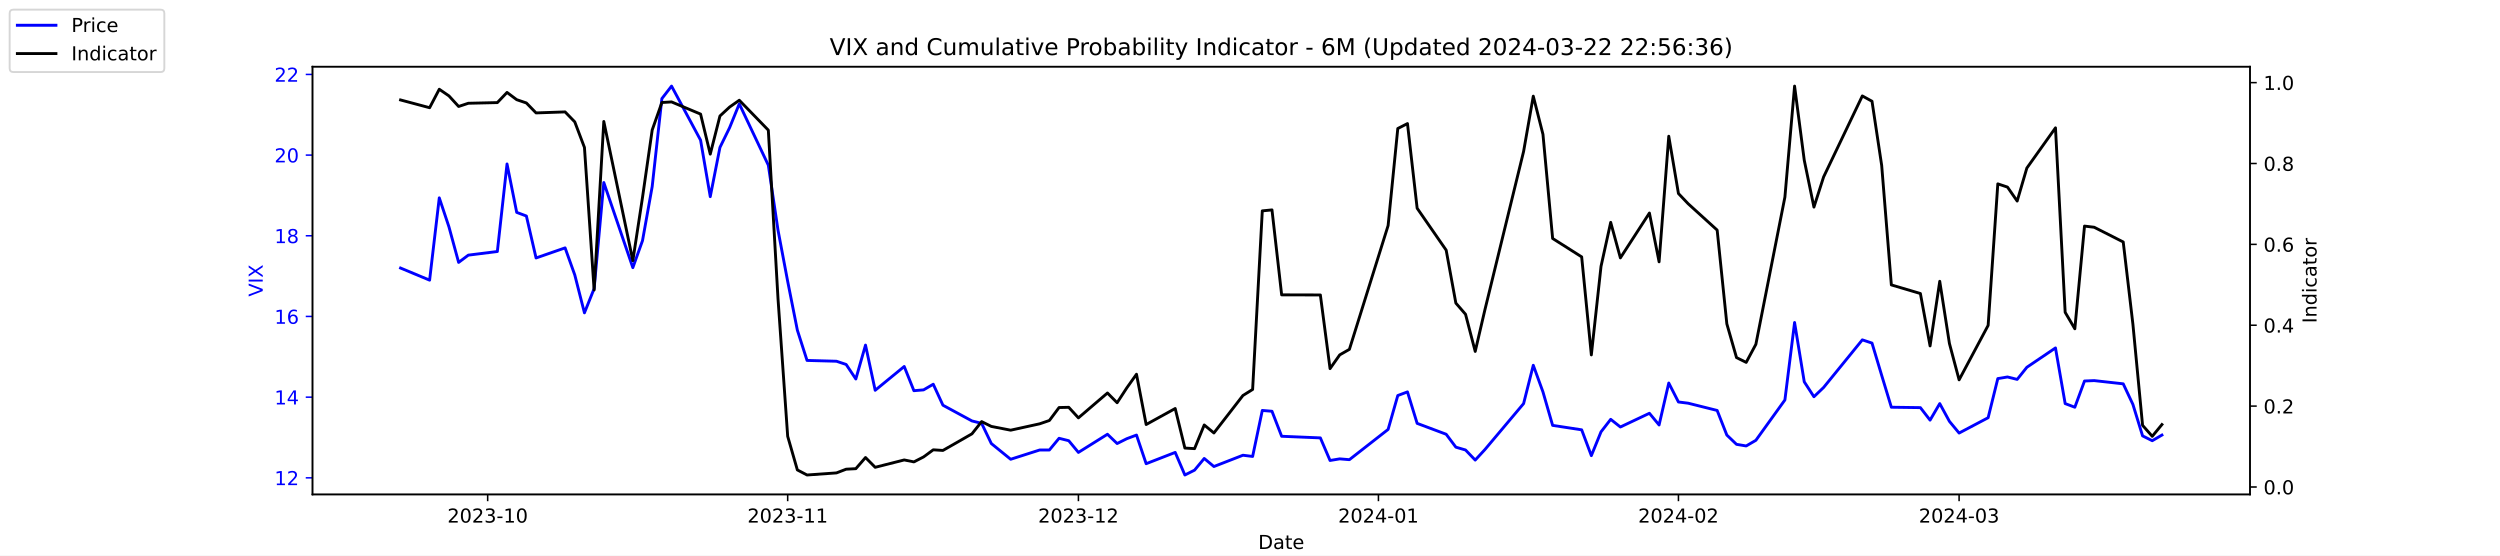
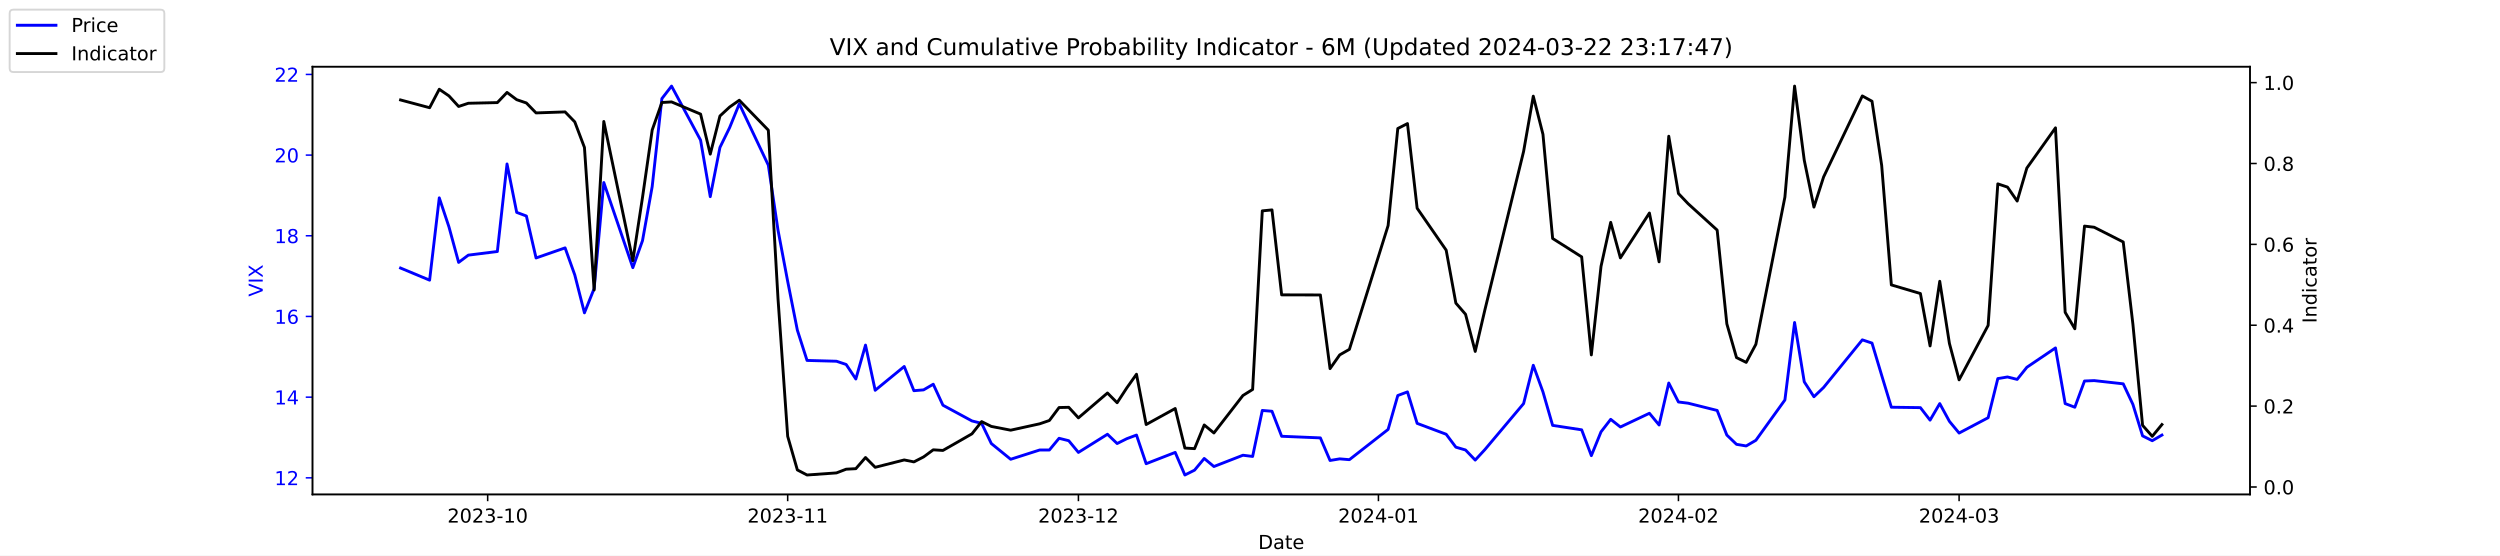
<svg xmlns="http://www.w3.org/2000/svg" xmlns:xlink="http://www.w3.org/1999/xlink" width="1296pt" height="288pt" viewBox="0 0 1296 288" version="1.1">
  <defs>
    <style type="text/css">*{stroke-linejoin: round; stroke-linecap: butt}</style>
  </defs>
  <g id="figure_1">
    <g id="patch_1">
      <path d="M 0 288  L 1296 288  L 1296 0  L 0 0  z " style="fill: #ffffff" />
    </g>
    <g id="axes_1">
      <g id="patch_2">
        <path d="M 162 256.32  L 1166.4 256.32  L 1166.4 34.56  L 162 34.56  z " style="fill: #ffffff" />
      </g>
      <g id="matplotlib.axis_1">
        <g id="xtick_1">
          <g id="line2d_1">
            <defs>
-               <path id="mf0a1f6bb6c" d="M 0 0  L 0 3.5  " style="stroke: #000000; stroke-width: 0.8" />
+               <path id="ma1cb24eadb" d="M 0 0  L 0 3.5  " style="stroke: #000000; stroke-width: 0.8" />
            </defs>
            <g>
-               <use xlink:href="#mf0a1f6bb6c" x="252.807" y="256.32" style="stroke: #000000; stroke-width: 0.8" />
+               <use xlink:href="#ma1cb24eadb" x="252.807" y="256.32" style="stroke: #000000; stroke-width: 0.8" />
            </g>
          </g>
          <g id="text_1">
            <g transform="translate(231.916 270.9184) scale(0.1 -0.1)">
              <defs>
                <path id="DejaVuSans-32" d="M 1228 531  L 3431 531  L 3431 0  L 469 0  L 469 531  Q 828 903 1448 1529  Q 2069 2156 2228 2338  Q 2531 2678 2651 2914  Q 2772 3150 2772 3378  Q 2772 3750 2511 3984  Q 2250 4219 1831 4219  Q 1534 4219 1204 4116  Q 875 4013 500 3803  L 500 4441  Q 881 4594 1212 4672  Q 1544 4750 1819 4750  Q 2544 4750 2975 4387  Q 3406 4025 3406 3419  Q 3406 3131 3298 2873  Q 3191 2616 2906 2266  Q 2828 2175 2409 1742  Q 1991 1309 1228 531  z " transform="scale(0.015625)" />
                <path id="DejaVuSans-30" d="M 2034 4250  Q 1547 4250 1301 3770  Q 1056 3291 1056 2328  Q 1056 1369 1301 889  Q 1547 409 2034 409  Q 2525 409 2770 889  Q 3016 1369 3016 2328  Q 3016 3291 2770 3770  Q 2525 4250 2034 4250  z M 2034 4750  Q 2819 4750 3233 4129  Q 3647 3509 3647 2328  Q 3647 1150 3233 529  Q 2819 -91 2034 -91  Q 1250 -91 836 529  Q 422 1150 422 2328  Q 422 3509 836 4129  Q 1250 4750 2034 4750  z " transform="scale(0.015625)" />
                <path id="DejaVuSans-33" d="M 2597 2516  Q 3050 2419 3304 2112  Q 3559 1806 3559 1356  Q 3559 666 3084 287  Q 2609 -91 1734 -91  Q 1441 -91 1130 -33  Q 819 25 488 141  L 488 750  Q 750 597 1062 519  Q 1375 441 1716 441  Q 2309 441 2620 675  Q 2931 909 2931 1356  Q 2931 1769 2642 2001  Q 2353 2234 1838 2234  L 1294 2234  L 1294 2753  L 1863 2753  Q 2328 2753 2575 2939  Q 2822 3125 2822 3475  Q 2822 3834 2567 4026  Q 2313 4219 1838 4219  Q 1578 4219 1281 4162  Q 984 4106 628 3988  L 628 4550  Q 988 4650 1302 4700  Q 1616 4750 1894 4750  Q 2613 4750 3031 4423  Q 3450 4097 3450 3541  Q 3450 3153 3228 2886  Q 3006 2619 2597 2516  z " transform="scale(0.015625)" />
                <path id="DejaVuSans-2d" d="M 313 2009  L 1997 2009  L 1997 1497  L 313 1497  L 313 2009  z " transform="scale(0.015625)" />
                <path id="DejaVuSans-31" d="M 794 531  L 1825 531  L 1825 4091  L 703 3866  L 703 4441  L 1819 4666  L 2450 4666  L 2450 531  L 3481 531  L 3481 0  L 794 0  L 794 531  z " transform="scale(0.015625)" />
              </defs>
              <use xlink:href="#DejaVuSans-32" />
              <use xlink:href="#DejaVuSans-30" x="63.623" />
              <use xlink:href="#DejaVuSans-32" x="127.246" />
              <use xlink:href="#DejaVuSans-33" x="190.869" />
              <use xlink:href="#DejaVuSans-2d" x="254.492" />
              <use xlink:href="#DejaVuSans-31" x="290.576" />
              <use xlink:href="#DejaVuSans-30" x="354.199" />
            </g>
          </g>
        </g>
        <g id="xtick_2">
          <g id="line2d_2">
            <g>
-               <use xlink:href="#mf0a1f6bb6c" x="408.334" y="256.32" style="stroke: #000000; stroke-width: 0.8" />
+               <use xlink:href="#ma1cb24eadb" x="408.334" y="256.32" style="stroke: #000000; stroke-width: 0.8" />
            </g>
          </g>
          <g id="text_2">
            <g transform="translate(387.4425 270.9184) scale(0.1 -0.1)">
              <use xlink:href="#DejaVuSans-32" />
              <use xlink:href="#DejaVuSans-30" x="63.623" />
              <use xlink:href="#DejaVuSans-32" x="127.246" />
              <use xlink:href="#DejaVuSans-33" x="190.869" />
              <use xlink:href="#DejaVuSans-2d" x="254.492" />
              <use xlink:href="#DejaVuSans-31" x="290.576" />
              <use xlink:href="#DejaVuSans-31" x="354.199" />
            </g>
          </g>
        </g>
        <g id="xtick_3">
          <g id="line2d_3">
            <g>
-               <use xlink:href="#mf0a1f6bb6c" x="559.052" y="256.32" style="stroke: #000000; stroke-width: 0.8" />
+               <use xlink:href="#ma1cb24eadb" x="559.052" y="256.32" style="stroke: #000000; stroke-width: 0.8" />
            </g>
          </g>
          <g id="text_3">
            <g transform="translate(538.161 270.9184) scale(0.1 -0.1)">
              <use xlink:href="#DejaVuSans-32" />
              <use xlink:href="#DejaVuSans-30" x="63.623" />
              <use xlink:href="#DejaVuSans-32" x="127.246" />
              <use xlink:href="#DejaVuSans-33" x="190.869" />
              <use xlink:href="#DejaVuSans-2d" x="254.492" />
              <use xlink:href="#DejaVuSans-31" x="290.576" />
              <use xlink:href="#DejaVuSans-32" x="354.199" />
            </g>
          </g>
        </g>
        <g id="xtick_4">
          <g id="line2d_4">
            <g>
-               <use xlink:href="#mf0a1f6bb6c" x="714.579" y="256.32" style="stroke: #000000; stroke-width: 0.8" />
+               <use xlink:href="#ma1cb24eadb" x="714.579" y="256.32" style="stroke: #000000; stroke-width: 0.8" />
            </g>
          </g>
          <g id="text_4">
            <g transform="translate(693.6875 270.9184) scale(0.1 -0.1)">
              <defs>
                <path id="DejaVuSans-34" d="M 2419 4116  L 825 1625  L 2419 1625  L 2419 4116  z M 2253 4666  L 3047 4666  L 3047 1625  L 3713 1625  L 3713 1100  L 3047 1100  L 3047 0  L 2419 0  L 2419 1100  L 313 1100  L 313 1709  L 2253 4666  z " transform="scale(0.015625)" />
              </defs>
              <use xlink:href="#DejaVuSans-32" />
              <use xlink:href="#DejaVuSans-30" x="63.623" />
              <use xlink:href="#DejaVuSans-32" x="127.246" />
              <use xlink:href="#DejaVuSans-34" x="190.869" />
              <use xlink:href="#DejaVuSans-2d" x="254.492" />
              <use xlink:href="#DejaVuSans-30" x="290.576" />
              <use xlink:href="#DejaVuSans-31" x="354.199" />
            </g>
          </g>
        </g>
        <g id="xtick_5">
          <g id="line2d_5">
            <g>
-               <use xlink:href="#mf0a1f6bb6c" x="870.105" y="256.32" style="stroke: #000000; stroke-width: 0.8" />
+               <use xlink:href="#ma1cb24eadb" x="870.105" y="256.32" style="stroke: #000000; stroke-width: 0.8" />
            </g>
          </g>
          <g id="text_5">
            <g transform="translate(849.2139 270.9184) scale(0.1 -0.1)">
              <use xlink:href="#DejaVuSans-32" />
              <use xlink:href="#DejaVuSans-30" x="63.623" />
              <use xlink:href="#DejaVuSans-32" x="127.246" />
              <use xlink:href="#DejaVuSans-34" x="190.869" />
              <use xlink:href="#DejaVuSans-2d" x="254.492" />
              <use xlink:href="#DejaVuSans-30" x="290.576" />
              <use xlink:href="#DejaVuSans-32" x="354.199" />
            </g>
          </g>
        </g>
        <g id="xtick_6">
          <g id="line2d_6">
            <g>
-               <use xlink:href="#mf0a1f6bb6c" x="1015.598" y="256.32" style="stroke: #000000; stroke-width: 0.8" />
+               <use xlink:href="#ma1cb24eadb" x="1015.598" y="256.32" style="stroke: #000000; stroke-width: 0.8" />
            </g>
          </g>
          <g id="text_6">
            <g transform="translate(994.7064 270.9184) scale(0.1 -0.1)">
              <use xlink:href="#DejaVuSans-32" />
              <use xlink:href="#DejaVuSans-30" x="63.623" />
              <use xlink:href="#DejaVuSans-32" x="127.246" />
              <use xlink:href="#DejaVuSans-34" x="190.869" />
              <use xlink:href="#DejaVuSans-2d" x="254.492" />
              <use xlink:href="#DejaVuSans-30" x="290.576" />
              <use xlink:href="#DejaVuSans-33" x="354.199" />
            </g>
          </g>
        </g>
        <g id="text_7">
          <g transform="translate(652.2492 284.5966) scale(0.1 -0.1)">
            <defs>
              <path id="DejaVuSans-44" d="M 1259 4147  L 1259 519  L 2022 519  Q 2988 519 3436 956  Q 3884 1394 3884 2338  Q 3884 3275 3436 3711  Q 2988 4147 2022 4147  L 1259 4147  z M 628 4666  L 1925 4666  Q 3281 4666 3915 4102  Q 4550 3538 4550 2338  Q 4550 1131 3912 565  Q 3275 0 1925 0  L 628 0  L 628 4666  z " transform="scale(0.015625)" />
              <path id="DejaVuSans-61" d="M 2194 1759  Q 1497 1759 1228 1600  Q 959 1441 959 1056  Q 959 750 1161 570  Q 1363 391 1709 391  Q 2188 391 2477 730  Q 2766 1069 2766 1631  L 2766 1759  L 2194 1759  z M 3341 1997  L 3341 0  L 2766 0  L 2766 531  Q 2569 213 2275 61  Q 1981 -91 1556 -91  Q 1019 -91 701 211  Q 384 513 384 1019  Q 384 1609 779 1909  Q 1175 2209 1959 2209  L 2766 2209  L 2766 2266  Q 2766 2663 2505 2880  Q 2244 3097 1772 3097  Q 1472 3097 1187 3025  Q 903 2953 641 2809  L 641 3341  Q 956 3463 1253 3523  Q 1550 3584 1831 3584  Q 2591 3584 2966 3190  Q 3341 2797 3341 1997  z " transform="scale(0.015625)" />
              <path id="DejaVuSans-74" d="M 1172 4494  L 1172 3500  L 2356 3500  L 2356 3053  L 1172 3053  L 1172 1153  Q 1172 725 1289 603  Q 1406 481 1766 481  L 2356 481  L 2356 0  L 1766 0  Q 1100 0 847 248  Q 594 497 594 1153  L 594 3053  L 172 3053  L 172 3500  L 594 3500  L 594 4494  L 1172 4494  z " transform="scale(0.015625)" />
              <path id="DejaVuSans-65" d="M 3597 1894  L 3597 1613  L 953 1613  Q 991 1019 1311 708  Q 1631 397 2203 397  Q 2534 397 2845 478  Q 3156 559 3463 722  L 3463 178  Q 3153 47 2828 -22  Q 2503 -91 2169 -91  Q 1331 -91 842 396  Q 353 884 353 1716  Q 353 2575 817 3079  Q 1281 3584 2069 3584  Q 2775 3584 3186 3129  Q 3597 2675 3597 1894  z M 3022 2063  Q 3016 2534 2758 2815  Q 2500 3097 2075 3097  Q 1594 3097 1305 2825  Q 1016 2553 972 2059  L 3022 2063  z " transform="scale(0.015625)" />
            </defs>
            <use xlink:href="#DejaVuSans-44" />
            <use xlink:href="#DejaVuSans-61" x="77.002" />
            <use xlink:href="#DejaVuSans-74" x="138.281" />
            <use xlink:href="#DejaVuSans-65" x="177.49" />
          </g>
        </g>
      </g>
      <g id="matplotlib.axis_2">
        <g id="ytick_1">
          <g id="line2d_7">
            <defs>
-               <path id="m9ed4026963" d="M 0 0  L -3.5 0  " style="stroke: #0000ff; stroke-width: 0.8" />
+               <path id="mc043d7f19d" d="M 0 0  L -3.5 0  " style="stroke: #0000ff; stroke-width: 0.8" />
            </defs>
            <g>
-               <use xlink:href="#m9ed4026963" x="162" y="247.704" style="fill: #0000ff; stroke: #0000ff; stroke-width: 0.8" />
+               <use xlink:href="#mc043d7f19d" x="162" y="247.704" style="fill: #0000ff; stroke: #0000ff; stroke-width: 0.8" />
            </g>
          </g>
          <g id="text_8">
            <g style="fill: #0000ff" transform="translate(142.275 251.5031) scale(0.1 -0.1)">
              <use xlink:href="#DejaVuSans-31" />
              <use xlink:href="#DejaVuSans-32" x="63.623" />
            </g>
          </g>
        </g>
        <g id="ytick_2">
          <g id="line2d_8">
            <g>
-               <use xlink:href="#m9ed4026963" x="162" y="205.878" style="fill: #0000ff; stroke: #0000ff; stroke-width: 0.8" />
+               <use xlink:href="#mc043d7f19d" x="162" y="205.878" style="fill: #0000ff; stroke: #0000ff; stroke-width: 0.8" />
            </g>
          </g>
          <g id="text_9">
            <g style="fill: #0000ff" transform="translate(142.275 209.6774) scale(0.1 -0.1)">
              <use xlink:href="#DejaVuSans-31" />
              <use xlink:href="#DejaVuSans-34" x="63.623" />
            </g>
          </g>
        </g>
        <g id="ytick_3">
          <g id="line2d_9">
            <g>
-               <use xlink:href="#m9ed4026963" x="162" y="164.052" style="fill: #0000ff; stroke: #0000ff; stroke-width: 0.8" />
+               <use xlink:href="#mc043d7f19d" x="162" y="164.052" style="fill: #0000ff; stroke: #0000ff; stroke-width: 0.8" />
            </g>
          </g>
          <g id="text_10">
            <g style="fill: #0000ff" transform="translate(142.275 167.8517) scale(0.1 -0.1)">
              <defs>
                <path id="DejaVuSans-36" d="M 2113 2584  Q 1688 2584 1439 2293  Q 1191 2003 1191 1497  Q 1191 994 1439 701  Q 1688 409 2113 409  Q 2538 409 2786 701  Q 3034 994 3034 1497  Q 3034 2003 2786 2293  Q 2538 2584 2113 2584  z M 3366 4563  L 3366 3988  Q 3128 4100 2886 4159  Q 2644 4219 2406 4219  Q 1781 4219 1451 3797  Q 1122 3375 1075 2522  Q 1259 2794 1537 2939  Q 1816 3084 2150 3084  Q 2853 3084 3261 2657  Q 3669 2231 3669 1497  Q 3669 778 3244 343  Q 2819 -91 2113 -91  Q 1303 -91 875 529  Q 447 1150 447 2328  Q 447 3434 972 4092  Q 1497 4750 2381 4750  Q 2619 4750 2861 4703  Q 3103 4656 3366 4563  z " transform="scale(0.015625)" />
              </defs>
              <use xlink:href="#DejaVuSans-31" />
              <use xlink:href="#DejaVuSans-36" x="63.623" />
            </g>
          </g>
        </g>
        <g id="ytick_4">
          <g id="line2d_10">
            <g>
-               <use xlink:href="#m9ed4026963" x="162" y="122.227" style="fill: #0000ff; stroke: #0000ff; stroke-width: 0.8" />
+               <use xlink:href="#mc043d7f19d" x="162" y="122.227" style="fill: #0000ff; stroke: #0000ff; stroke-width: 0.8" />
            </g>
          </g>
          <g id="text_11">
            <g style="fill: #0000ff" transform="translate(142.275 126.0259) scale(0.1 -0.1)">
              <defs>
                <path id="DejaVuSans-38" d="M 2034 2216  Q 1584 2216 1326 1975  Q 1069 1734 1069 1313  Q 1069 891 1326 650  Q 1584 409 2034 409  Q 2484 409 2743 651  Q 3003 894 3003 1313  Q 3003 1734 2745 1975  Q 2488 2216 2034 2216  z M 1403 2484  Q 997 2584 770 2862  Q 544 3141 544 3541  Q 544 4100 942 4425  Q 1341 4750 2034 4750  Q 2731 4750 3128 4425  Q 3525 4100 3525 3541  Q 3525 3141 3298 2862  Q 3072 2584 2669 2484  Q 3125 2378 3379 2068  Q 3634 1759 3634 1313  Q 3634 634 3220 271  Q 2806 -91 2034 -91  Q 1263 -91 848 271  Q 434 634 434 1313  Q 434 1759 690 2068  Q 947 2378 1403 2484  z M 1172 3481  Q 1172 3119 1398 2916  Q 1625 2713 2034 2713  Q 2441 2713 2670 2916  Q 2900 3119 2900 3481  Q 2900 3844 2670 4047  Q 2441 4250 2034 4250  Q 1625 4250 1398 4047  Q 1172 3844 1172 3481  z " transform="scale(0.015625)" />
              </defs>
              <use xlink:href="#DejaVuSans-31" />
              <use xlink:href="#DejaVuSans-38" x="63.623" />
            </g>
          </g>
        </g>
        <g id="ytick_5">
          <g id="line2d_11">
            <g>
-               <use xlink:href="#m9ed4026963" x="162" y="80.401" style="fill: #0000ff; stroke: #0000ff; stroke-width: 0.8" />
+               <use xlink:href="#mc043d7f19d" x="162" y="80.401" style="fill: #0000ff; stroke: #0000ff; stroke-width: 0.8" />
            </g>
          </g>
          <g id="text_12">
            <g style="fill: #0000ff" transform="translate(142.275 84.2002) scale(0.1 -0.1)">
              <use xlink:href="#DejaVuSans-32" />
              <use xlink:href="#DejaVuSans-30" x="63.623" />
            </g>
          </g>
        </g>
        <g id="ytick_6">
          <g id="line2d_12">
            <g>
-               <use xlink:href="#m9ed4026963" x="162" y="38.575" style="fill: #0000ff; stroke: #0000ff; stroke-width: 0.8" />
+               <use xlink:href="#mc043d7f19d" x="162" y="38.575" style="fill: #0000ff; stroke: #0000ff; stroke-width: 0.8" />
            </g>
          </g>
          <g id="text_13">
            <g style="fill: #0000ff" transform="translate(142.275 42.37447) scale(0.1 -0.1)">
              <use xlink:href="#DejaVuSans-32" />
              <use xlink:href="#DejaVuSans-32" x="63.623" />
            </g>
          </g>
        </g>
        <g id="text_14">
          <g style="fill: #0000ff" transform="translate(136.1953 153.7603) rotate(-90) scale(0.1 -0.1)">
            <defs>
              <path id="DejaVuSans-56" d="M 1831 0  L 50 4666  L 709 4666  L 2188 738  L 3669 4666  L 4325 4666  L 2547 0  L 1831 0  z " transform="scale(0.015625)" />
              <path id="DejaVuSans-49" d="M 628 4666  L 1259 4666  L 1259 0  L 628 0  L 628 4666  z " transform="scale(0.015625)" />
              <path id="DejaVuSans-58" d="M 403 4666  L 1081 4666  L 2241 2931  L 3406 4666  L 4084 4666  L 2584 2425  L 4184 0  L 3506 0  L 2194 1984  L 872 0  L 191 0  L 1856 2491  L 403 4666  z " transform="scale(0.015625)" />
            </defs>
            <use xlink:href="#DejaVuSans-56" />
            <use xlink:href="#DejaVuSans-49" x="68.408" />
            <use xlink:href="#DejaVuSans-58" x="97.9" />
          </g>
        </g>
      </g>
      <g id="line2d_13">
-         <path d="M 207.655 138.957  L 222.705 145.231  L 227.722 102.569  L 232.739 117.626  L 237.756 136.029  L 242.773 132.265  L 257.824 130.383  L 262.841 85.002  L 267.858 110.097  L 272.875 111.979  L 277.892 133.729  L 292.943 128.501  L 297.96 142.512  L 302.977 162.17  L 307.994 149.623  L 313.011 94.622  L 328.062 138.748  L 333.079 124.736  L 338.096 96.713  L 343.113 51.123  L 348.13 44.64  L 363.181 72.663  L 368.198 101.941  L 373.215 76.428  L 378.232 66.18  L 383.249 53.842  L 398.3 85.629  L 403.317 119.299  L 408.334 145.858  L 413.351 171.163  L 418.368 186.847  L 433.628 187.266  L 438.645 188.939  L 443.662 196.467  L 448.679 178.901  L 453.696 202.323  L 468.747 189.984  L 473.764 202.532  L 478.781 202.114  L 483.798 199.186  L 488.815 210.061  L 503.866 218.217  L 508.883 219.472  L 513.9 229.928  L 523.934 238.084  L 538.984 233.274  L 544.001 233.274  L 549.018 227.209  L 554.035 228.464  L 559.052 234.529  L 574.103 225.118  L 579.12 229.928  L 584.137 227.418  L 589.154 225.536  L 594.171 240.384  L 609.222 234.529  L 614.239 246.24  L 619.256 243.73  L 624.273 237.666  L 629.29 241.848  L 644.341 235.993  L 649.358 236.62  L 654.375 212.779  L 659.392 213.198  L 664.409 226.164  L 684.477 227  L 689.494 238.711  L 694.511 237.875  L 699.528 238.293  L 719.596 222.608  L 724.613 205.042  L 729.63 203.159  L 734.647 219.472  L 749.698 225.118  L 754.715 231.81  L 759.732 233.274  L 764.749 238.502  L 769.766 233.065  L 789.834 209.224  L 794.851 189.357  L 799.868 203.159  L 804.885 220.517  L 819.936 222.818  L 824.952 236.202  L 829.969 223.863  L 834.986 217.38  L 840.003 221.354  L 855.054 214.243  L 860.071 220.308  L 865.088 198.559  L 870.105 208.388  L 875.122 209.015  L 890.173 212.779  L 895.19 225.536  L 900.207 230.346  L 905.224 231.183  L 910.241 228.255  L 925.292 207.342  L 930.309 167.189  L 935.326 197.931  L 940.343 205.669  L 945.36 200.859  L 965.428 176.182  L 970.445 177.855  L 975.462 194.585  L 980.479 211.106  L 995.53 211.316  L 1000.547 217.798  L 1005.564 209.224  L 1010.581 218.426  L 1015.598 224.491  L 1030.649 216.544  L 1035.666 196.258  L 1040.683 195.422  L 1045.7 196.677  L 1050.717 190.403  L 1065.559 180.364  L 1070.576 209.224  L 1075.593 211.106  L 1080.61 197.513  L 1085.627 197.304  L 1100.678 198.977  L 1105.695 209.642  L 1110.711 225.955  L 1115.728 228.464  L 1120.745 225.536  " clip-path="url(#pe528fff42b)" style="fill: none; stroke: #0000ff; stroke-width: 1.5; stroke-linecap: square" />
+         <path d="M 207.655 138.957  L 222.705 145.231  L 227.722 102.569  L 232.739 117.626  L 237.756 136.029  L 242.773 132.265  L 257.824 130.383  L 262.841 85.002  L 267.858 110.097  L 272.875 111.979  L 277.892 133.729  L 292.943 128.501  L 297.96 142.512  L 302.977 162.17  L 307.994 149.623  L 313.011 94.622  L 328.062 138.748  L 333.079 124.736  L 338.096 96.713  L 343.113 51.123  L 348.13 44.64  L 363.181 72.663  L 368.198 101.941  L 373.215 76.428  L 378.232 66.18  L 383.249 53.842  L 398.3 85.629  L 403.317 119.299  L 408.334 145.858  L 413.351 171.163  L 418.368 186.847  L 433.628 187.266  L 438.645 188.939  L 443.662 196.467  L 448.679 178.901  L 453.696 202.323  L 468.747 189.984  L 473.764 202.532  L 478.781 202.114  L 483.798 199.186  L 488.815 210.061  L 503.866 218.217  L 508.883 219.472  L 513.9 229.928  L 523.934 238.084  L 538.984 233.274  L 544.001 233.274  L 549.018 227.209  L 554.035 228.464  L 559.052 234.529  L 574.103 225.118  L 579.12 229.928  L 584.137 227.418  L 589.154 225.536  L 594.171 240.384  L 609.222 234.529  L 614.239 246.24  L 619.256 243.73  L 624.273 237.666  L 629.29 241.848  L 644.341 235.993  L 649.358 236.62  L 654.375 212.779  L 659.392 213.198  L 664.409 226.164  L 684.477 227  L 689.494 238.711  L 694.511 237.875  L 699.528 238.293  L 719.596 222.608  L 724.613 205.042  L 729.63 203.159  L 734.647 219.472  L 749.698 225.118  L 754.715 231.81  L 759.732 233.274  L 764.749 238.502  L 769.766 233.065  L 789.834 209.224  L 794.851 189.357  L 799.868 203.159  L 804.885 220.517  L 819.936 222.818  L 824.952 236.202  L 829.969 223.863  L 834.986 217.38  L 840.003 221.354  L 855.054 214.243  L 860.071 220.308  L 865.088 198.559  L 870.105 208.388  L 875.122 209.015  L 890.173 212.779  L 895.19 225.536  L 900.207 230.346  L 905.224 231.183  L 910.241 228.255  L 925.292 207.342  L 930.309 167.189  L 935.326 197.931  L 940.343 205.669  L 945.36 200.859  L 965.428 176.182  L 970.445 177.855  L 975.462 194.585  L 980.479 211.106  L 995.53 211.316  L 1000.547 217.798  L 1005.564 209.224  L 1010.581 218.426  L 1015.598 224.491  L 1030.649 216.544  L 1035.666 196.258  L 1040.683 195.422  L 1045.7 196.677  L 1050.717 190.403  L 1065.559 180.364  L 1070.576 209.224  L 1075.593 211.106  L 1080.61 197.513  L 1085.627 197.304  L 1100.678 198.977  L 1105.695 209.642  L 1110.711 225.955  L 1115.728 228.464  L 1120.745 225.536  " clip-path="url(#p515b63432d)" style="fill: none; stroke: #0000ff; stroke-width: 1.5; stroke-linecap: square" />
      </g>
      <g id="patch_3">
        <path d="M 162 256.32  L 162 34.56  " style="fill: none; stroke: #000000; stroke-width: 0.8; stroke-linejoin: miter; stroke-linecap: square" />
      </g>
      <g id="patch_4">
        <path d="M 1166.4 256.32  L 1166.4 34.56  " style="fill: none; stroke: #000000; stroke-width: 0.8; stroke-linejoin: miter; stroke-linecap: square" />
      </g>
      <g id="patch_5">
        <path d="M 162 256.32  L 1166.4 256.32  " style="fill: none; stroke: #000000; stroke-width: 0.8; stroke-linejoin: miter; stroke-linecap: square" />
      </g>
      <g id="patch_6">
        <path d="M 162 34.56  L 1166.4 34.56  " style="fill: none; stroke: #000000; stroke-width: 0.8; stroke-linejoin: miter; stroke-linecap: square" />
      </g>
    </g>
    <g id="axes_2">
      <g id="matplotlib.axis_3">
        <g id="ytick_7">
          <g id="line2d_14">
            <defs>
-               <path id="ma4b14e5e12" d="M 0 0  L 3.5 0  " style="stroke: #000000; stroke-width: 0.8" />
+               <path id="m643a287d78" d="M 0 0  L 3.5 0  " style="stroke: #000000; stroke-width: 0.8" />
            </defs>
            <g>
-               <use xlink:href="#ma4b14e5e12" x="1166.4" y="252.461" style="stroke: #000000; stroke-width: 0.8" />
+               <use xlink:href="#m643a287d78" x="1166.4" y="252.461" style="stroke: #000000; stroke-width: 0.8" />
            </g>
          </g>
          <g id="text_15">
            <g transform="translate(1173.4 256.2606) scale(0.1 -0.1)">
              <defs>
                <path id="DejaVuSans-2e" d="M 684 794  L 1344 794  L 1344 0  L 684 0  L 684 794  z " transform="scale(0.015625)" />
              </defs>
              <use xlink:href="#DejaVuSans-30" />
              <use xlink:href="#DejaVuSans-2e" x="63.623" />
              <use xlink:href="#DejaVuSans-30" x="95.41" />
            </g>
          </g>
        </g>
        <g id="ytick_8">
          <g id="line2d_15">
            <g>
-               <use xlink:href="#ma4b14e5e12" x="1166.4" y="210.535" style="stroke: #000000; stroke-width: 0.8" />
+               <use xlink:href="#m643a287d78" x="1166.4" y="210.535" style="stroke: #000000; stroke-width: 0.8" />
            </g>
          </g>
          <g id="text_16">
            <g transform="translate(1173.4 214.3337) scale(0.1 -0.1)">
              <use xlink:href="#DejaVuSans-30" />
              <use xlink:href="#DejaVuSans-2e" x="63.623" />
              <use xlink:href="#DejaVuSans-32" x="95.41" />
            </g>
          </g>
        </g>
        <g id="ytick_9">
          <g id="line2d_16">
            <g>
-               <use xlink:href="#ma4b14e5e12" x="1166.4" y="168.608" style="stroke: #000000; stroke-width: 0.8" />
+               <use xlink:href="#m643a287d78" x="1166.4" y="168.608" style="stroke: #000000; stroke-width: 0.8" />
            </g>
          </g>
          <g id="text_17">
            <g transform="translate(1173.4 172.4068) scale(0.1 -0.1)">
              <use xlink:href="#DejaVuSans-30" />
              <use xlink:href="#DejaVuSans-2e" x="63.623" />
              <use xlink:href="#DejaVuSans-34" x="95.41" />
            </g>
          </g>
        </g>
        <g id="ytick_10">
          <g id="line2d_17">
            <g>
-               <use xlink:href="#ma4b14e5e12" x="1166.4" y="126.681" style="stroke: #000000; stroke-width: 0.8" />
+               <use xlink:href="#m643a287d78" x="1166.4" y="126.681" style="stroke: #000000; stroke-width: 0.8" />
            </g>
          </g>
          <g id="text_18">
            <g transform="translate(1173.4 130.4799) scale(0.1 -0.1)">
              <use xlink:href="#DejaVuSans-30" />
              <use xlink:href="#DejaVuSans-2e" x="63.623" />
              <use xlink:href="#DejaVuSans-36" x="95.41" />
            </g>
          </g>
        </g>
        <g id="ytick_11">
          <g id="line2d_18">
            <g>
-               <use xlink:href="#ma4b14e5e12" x="1166.4" y="84.754" style="stroke: #000000; stroke-width: 0.8" />
+               <use xlink:href="#m643a287d78" x="1166.4" y="84.754" style="stroke: #000000; stroke-width: 0.8" />
            </g>
          </g>
          <g id="text_19">
            <g transform="translate(1173.4 88.55298) scale(0.1 -0.1)">
              <use xlink:href="#DejaVuSans-30" />
              <use xlink:href="#DejaVuSans-2e" x="63.623" />
              <use xlink:href="#DejaVuSans-38" x="95.41" />
            </g>
          </g>
        </g>
        <g id="ytick_12">
          <g id="line2d_19">
            <g>
-               <use xlink:href="#ma4b14e5e12" x="1166.4" y="42.827" style="stroke: #000000; stroke-width: 0.8" />
+               <use xlink:href="#m643a287d78" x="1166.4" y="42.827" style="stroke: #000000; stroke-width: 0.8" />
            </g>
          </g>
          <g id="text_20">
            <g transform="translate(1173.4 46.62607) scale(0.1 -0.1)">
              <use xlink:href="#DejaVuSans-31" />
              <use xlink:href="#DejaVuSans-2e" x="63.623" />
              <use xlink:href="#DejaVuSans-30" x="95.41" />
            </g>
          </g>
        </g>
        <g id="text_21">
          <g transform="translate(1200.902 167.5353) rotate(-90) scale(0.1 -0.1)">
            <defs>
              <path id="DejaVuSans-6e" d="M 3513 2113  L 3513 0  L 2938 0  L 2938 2094  Q 2938 2591 2744 2837  Q 2550 3084 2163 3084  Q 1697 3084 1428 2787  Q 1159 2491 1159 1978  L 1159 0  L 581 0  L 581 3500  L 1159 3500  L 1159 2956  Q 1366 3272 1645 3428  Q 1925 3584 2291 3584  Q 2894 3584 3203 3211  Q 3513 2838 3513 2113  z " transform="scale(0.015625)" />
              <path id="DejaVuSans-64" d="M 2906 2969  L 2906 4863  L 3481 4863  L 3481 0  L 2906 0  L 2906 525  Q 2725 213 2448 61  Q 2172 -91 1784 -91  Q 1150 -91 751 415  Q 353 922 353 1747  Q 353 2572 751 3078  Q 1150 3584 1784 3584  Q 2172 3584 2448 3432  Q 2725 3281 2906 2969  z M 947 1747  Q 947 1113 1208 752  Q 1469 391 1925 391  Q 2381 391 2643 752  Q 2906 1113 2906 1747  Q 2906 2381 2643 2742  Q 2381 3103 1925 3103  Q 1469 3103 1208 2742  Q 947 2381 947 1747  z " transform="scale(0.015625)" />
              <path id="DejaVuSans-69" d="M 603 3500  L 1178 3500  L 1178 0  L 603 0  L 603 3500  z M 603 4863  L 1178 4863  L 1178 4134  L 603 4134  L 603 4863  z " transform="scale(0.015625)" />
              <path id="DejaVuSans-63" d="M 3122 3366  L 3122 2828  Q 2878 2963 2633 3030  Q 2388 3097 2138 3097  Q 1578 3097 1268 2742  Q 959 2388 959 1747  Q 959 1106 1268 751  Q 1578 397 2138 397  Q 2388 397 2633 464  Q 2878 531 3122 666  L 3122 134  Q 2881 22 2623 -34  Q 2366 -91 2075 -91  Q 1284 -91 818 406  Q 353 903 353 1747  Q 353 2603 823 3093  Q 1294 3584 2113 3584  Q 2378 3584 2631 3529  Q 2884 3475 3122 3366  z " transform="scale(0.015625)" />
              <path id="DejaVuSans-6f" d="M 1959 3097  Q 1497 3097 1228 2736  Q 959 2375 959 1747  Q 959 1119 1226 758  Q 1494 397 1959 397  Q 2419 397 2687 759  Q 2956 1122 2956 1747  Q 2956 2369 2687 2733  Q 2419 3097 1959 3097  z M 1959 3584  Q 2709 3584 3137 3096  Q 3566 2609 3566 1747  Q 3566 888 3137 398  Q 2709 -91 1959 -91  Q 1206 -91 779 398  Q 353 888 353 1747  Q 353 2609 779 3096  Q 1206 3584 1959 3584  z " transform="scale(0.015625)" />
              <path id="DejaVuSans-72" d="M 2631 2963  Q 2534 3019 2420 3045  Q 2306 3072 2169 3072  Q 1681 3072 1420 2755  Q 1159 2438 1159 1844  L 1159 0  L 581 0  L 581 3500  L 1159 3500  L 1159 2956  Q 1341 3275 1631 3429  Q 1922 3584 2338 3584  Q 2397 3584 2469 3576  Q 2541 3569 2628 3553  L 2631 2963  z " transform="scale(0.015625)" />
            </defs>
            <use xlink:href="#DejaVuSans-49" />
            <use xlink:href="#DejaVuSans-6e" x="29.492" />
            <use xlink:href="#DejaVuSans-64" x="92.871" />
            <use xlink:href="#DejaVuSans-69" x="156.348" />
            <use xlink:href="#DejaVuSans-63" x="184.131" />
            <use xlink:href="#DejaVuSans-61" x="239.111" />
            <use xlink:href="#DejaVuSans-74" x="300.391" />
            <use xlink:href="#DejaVuSans-6f" x="339.6" />
            <use xlink:href="#DejaVuSans-72" x="400.781" />
          </g>
        </g>
      </g>
      <g id="line2d_20">
-         <path d="M 207.655 51.818  L 222.705 55.84  L 227.722 46.27  L 232.739 49.714  L 237.756 55.196  L 242.773 53.533  L 257.824 53.183  L 262.841 47.919  L 267.858 51.676  L 272.875 53.378  L 277.892 58.536  L 292.943 58.014  L 297.96 63.187  L 302.977 76.444  L 307.994 150.306  L 313.011 62.975  L 328.062 135.12  L 333.079 102.306  L 338.096 67.397  L 343.113 53.146  L 348.13 52.833  L 363.181 59.145  L 368.198 79.898  L 373.215 60.134  L 378.232 55.494  L 383.249 51.97  L 398.3 67.473  L 403.317 154.832  L 408.334 226.181  L 413.351 243.614  L 418.368 246.24  L 433.628 245.155  L 438.645 243.23  L 443.662 242.964  L 448.679 237.183  L 453.696 242.25  L 468.747 238.435  L 473.764 239.446  L 478.781 236.871  L 483.798 233.181  L 488.815 233.507  L 503.866 224.892  L 508.883 218.558  L 513.9 221.057  L 523.934 223.009  L 538.984 219.7  L 544.001 217.982  L 549.018 211.268  L 554.035 211.153  L 559.052 216.619  L 574.103 203.731  L 579.12 208.779  L 584.137 201.073  L 589.154 194.005  L 594.171 220.075  L 609.222 211.773  L 614.239 232.27  L 619.256 232.576  L 624.273 220.306  L 629.29 224.445  L 644.341 205.016  L 649.358 201.89  L 654.375 109.314  L 659.392 108.817  L 664.409 152.854  L 684.477 152.91  L 689.494 191.088  L 694.511 183.971  L 699.528 181.099  L 719.596 116.924  L 724.613 66.625  L 729.63 64.069  L 734.647 107.95  L 749.698 129.692  L 754.715 157.129  L 759.732 162.918  L 764.749 182.173  L 769.766 160.638  L 789.834 78.509  L 794.851 49.855  L 799.868 69.641  L 804.885 123.62  L 819.936 133.166  L 824.952 183.971  L 829.969 138.075  L 834.986 115.269  L 840.003 133.687  L 855.054 110.438  L 860.071 135.725  L 865.088 70.632  L 870.105 100.32  L 875.122 105.601  L 890.173 119.275  L 895.19 167.88  L 900.207 185.376  L 905.224 187.855  L 910.241 178.494  L 925.292 102.174  L 930.309 44.64  L 935.326 83.051  L 940.343 107.357  L 945.36 91.715  L 965.428 49.731  L 970.445 52.489  L 975.462 85.756  L 980.479 147.7  L 995.53 152.158  L 1000.547 179.324  L 1005.564 145.833  L 1010.581 178.052  L 1015.598 196.907  L 1030.649 168.687  L 1035.666 95.313  L 1040.683 96.993  L 1045.7 104.224  L 1050.717 87.118  L 1065.559 66.278  L 1070.576 161.903  L 1075.593 170.437  L 1080.61 117.21  L 1085.627 117.809  L 1100.678 125.441  L 1105.695 168.039  L 1110.711 220.487  L 1115.728 226.184  L 1120.745 220.09  " clip-path="url(#pe528fff42b)" style="fill: none; stroke: #000000; stroke-width: 1.5; stroke-linecap: square" />
+         <path d="M 207.655 51.818  L 222.705 55.84  L 227.722 46.27  L 232.739 49.714  L 237.756 55.196  L 242.773 53.533  L 257.824 53.183  L 262.841 47.919  L 267.858 51.676  L 272.875 53.378  L 277.892 58.536  L 292.943 58.014  L 297.96 63.187  L 302.977 76.444  L 307.994 150.306  L 313.011 62.975  L 328.062 135.12  L 333.079 102.306  L 338.096 67.397  L 343.113 53.146  L 348.13 52.833  L 363.181 59.145  L 368.198 79.898  L 373.215 60.134  L 378.232 55.494  L 383.249 51.97  L 398.3 67.473  L 403.317 154.832  L 408.334 226.181  L 413.351 243.614  L 418.368 246.24  L 433.628 245.155  L 438.645 243.23  L 443.662 242.964  L 448.679 237.183  L 453.696 242.25  L 468.747 238.435  L 473.764 239.446  L 478.781 236.871  L 483.798 233.181  L 488.815 233.507  L 503.866 224.892  L 508.883 218.558  L 513.9 221.057  L 523.934 223.009  L 538.984 219.7  L 544.001 217.982  L 549.018 211.268  L 554.035 211.153  L 559.052 216.619  L 574.103 203.731  L 579.12 208.779  L 584.137 201.073  L 589.154 194.005  L 594.171 220.075  L 609.222 211.773  L 614.239 232.27  L 619.256 232.576  L 624.273 220.306  L 629.29 224.445  L 644.341 205.016  L 649.358 201.89  L 654.375 109.314  L 659.392 108.817  L 664.409 152.854  L 684.477 152.91  L 689.494 191.088  L 694.511 183.971  L 699.528 181.099  L 719.596 116.924  L 724.613 66.625  L 729.63 64.069  L 734.647 107.95  L 749.698 129.692  L 754.715 157.129  L 759.732 162.918  L 764.749 182.173  L 769.766 160.638  L 789.834 78.509  L 794.851 49.855  L 799.868 69.641  L 804.885 123.62  L 819.936 133.166  L 824.952 183.971  L 829.969 138.075  L 834.986 115.269  L 840.003 133.687  L 855.054 110.438  L 860.071 135.725  L 865.088 70.632  L 870.105 100.32  L 875.122 105.601  L 890.173 119.275  L 895.19 167.88  L 900.207 185.376  L 905.224 187.855  L 910.241 178.494  L 925.292 102.174  L 930.309 44.64  L 935.326 83.051  L 940.343 107.357  L 945.36 91.715  L 965.428 49.731  L 970.445 52.489  L 975.462 85.756  L 980.479 147.7  L 995.53 152.158  L 1000.547 179.324  L 1005.564 145.833  L 1010.581 178.052  L 1015.598 196.907  L 1030.649 168.687  L 1035.666 95.313  L 1040.683 96.993  L 1045.7 104.224  L 1050.717 87.118  L 1065.559 66.278  L 1070.576 161.903  L 1075.593 170.437  L 1080.61 117.21  L 1085.627 117.809  L 1100.678 125.441  L 1105.695 168.039  L 1110.711 220.487  L 1115.728 226.184  L 1120.745 220.09  " clip-path="url(#p515b63432d)" style="fill: none; stroke: #000000; stroke-width: 1.5; stroke-linecap: square" />
      </g>
      <g id="patch_7">
        <path d="M 162 256.32  L 162 34.56  " style="fill: none; stroke: #000000; stroke-width: 0.8; stroke-linejoin: miter; stroke-linecap: square" />
      </g>
      <g id="patch_8">
        <path d="M 1166.4 256.32  L 1166.4 34.56  " style="fill: none; stroke: #000000; stroke-width: 0.8; stroke-linejoin: miter; stroke-linecap: square" />
      </g>
      <g id="patch_9">
        <path d="M 162 256.32  L 1166.4 256.32  " style="fill: none; stroke: #000000; stroke-width: 0.8; stroke-linejoin: miter; stroke-linecap: square" />
      </g>
      <g id="patch_10">
        <path d="M 162 34.56  L 1166.4 34.56  " style="fill: none; stroke: #000000; stroke-width: 0.8; stroke-linejoin: miter; stroke-linecap: square" />
      </g>
      <g id="text_22">
        <g transform="translate(430.0941 28.56) scale(0.12 -0.12)">
          <defs>
            <path id="DejaVuSans-20" transform="scale(0.015625)" />
            <path id="DejaVuSans-43" d="M 4122 4306  L 4122 3641  Q 3803 3938 3442 4084  Q 3081 4231 2675 4231  Q 1875 4231 1450 3742  Q 1025 3253 1025 2328  Q 1025 1406 1450 917  Q 1875 428 2675 428  Q 3081 428 3442 575  Q 3803 722 4122 1019  L 4122 359  Q 3791 134 3420 21  Q 3050 -91 2638 -91  Q 1578 -91 968 557  Q 359 1206 359 2328  Q 359 3453 968 4101  Q 1578 4750 2638 4750  Q 3056 4750 3426 4639  Q 3797 4528 4122 4306  z " transform="scale(0.015625)" />
            <path id="DejaVuSans-75" d="M 544 1381  L 544 3500  L 1119 3500  L 1119 1403  Q 1119 906 1312 657  Q 1506 409 1894 409  Q 2359 409 2629 706  Q 2900 1003 2900 1516  L 2900 3500  L 3475 3500  L 3475 0  L 2900 0  L 2900 538  Q 2691 219 2414 64  Q 2138 -91 1772 -91  Q 1169 -91 856 284  Q 544 659 544 1381  z M 1991 3584  L 1991 3584  z " transform="scale(0.015625)" />
            <path id="DejaVuSans-6d" d="M 3328 2828  Q 3544 3216 3844 3400  Q 4144 3584 4550 3584  Q 5097 3584 5394 3201  Q 5691 2819 5691 2113  L 5691 0  L 5113 0  L 5113 2094  Q 5113 2597 4934 2840  Q 4756 3084 4391 3084  Q 3944 3084 3684 2787  Q 3425 2491 3425 1978  L 3425 0  L 2847 0  L 2847 2094  Q 2847 2600 2669 2842  Q 2491 3084 2119 3084  Q 1678 3084 1418 2786  Q 1159 2488 1159 1978  L 1159 0  L 581 0  L 581 3500  L 1159 3500  L 1159 2956  Q 1356 3278 1631 3431  Q 1906 3584 2284 3584  Q 2666 3584 2933 3390  Q 3200 3197 3328 2828  z " transform="scale(0.015625)" />
            <path id="DejaVuSans-6c" d="M 603 4863  L 1178 4863  L 1178 0  L 603 0  L 603 4863  z " transform="scale(0.015625)" />
            <path id="DejaVuSans-76" d="M 191 3500  L 800 3500  L 1894 563  L 2988 3500  L 3597 3500  L 2284 0  L 1503 0  L 191 3500  z " transform="scale(0.015625)" />
            <path id="DejaVuSans-50" d="M 1259 4147  L 1259 2394  L 2053 2394  Q 2494 2394 2734 2622  Q 2975 2850 2975 3272  Q 2975 3691 2734 3919  Q 2494 4147 2053 4147  L 1259 4147  z M 628 4666  L 2053 4666  Q 2838 4666 3239 4311  Q 3641 3956 3641 3272  Q 3641 2581 3239 2228  Q 2838 1875 2053 1875  L 1259 1875  L 1259 0  L 628 0  L 628 4666  z " transform="scale(0.015625)" />
            <path id="DejaVuSans-62" d="M 3116 1747  Q 3116 2381 2855 2742  Q 2594 3103 2138 3103  Q 1681 3103 1420 2742  Q 1159 2381 1159 1747  Q 1159 1113 1420 752  Q 1681 391 2138 391  Q 2594 391 2855 752  Q 3116 1113 3116 1747  z M 1159 2969  Q 1341 3281 1617 3432  Q 1894 3584 2278 3584  Q 2916 3584 3314 3078  Q 3713 2572 3713 1747  Q 3713 922 3314 415  Q 2916 -91 2278 -91  Q 1894 -91 1617 61  Q 1341 213 1159 525  L 1159 0  L 581 0  L 581 4863  L 1159 4863  L 1159 2969  z " transform="scale(0.015625)" />
            <path id="DejaVuSans-79" d="M 2059 -325  Q 1816 -950 1584 -1140  Q 1353 -1331 966 -1331  L 506 -1331  L 506 -850  L 844 -850  Q 1081 -850 1212 -737  Q 1344 -625 1503 -206  L 1606 56  L 191 3500  L 800 3500  L 1894 763  L 2988 3500  L 3597 3500  L 2059 -325  z " transform="scale(0.015625)" />
            <path id="DejaVuSans-4d" d="M 628 4666  L 1569 4666  L 2759 1491  L 3956 4666  L 4897 4666  L 4897 0  L 4281 0  L 4281 4097  L 3078 897  L 2444 897  L 1241 4097  L 1241 0  L 628 0  L 628 4666  z " transform="scale(0.015625)" />
            <path id="DejaVuSans-28" d="M 1984 4856  Q 1566 4138 1362 3434  Q 1159 2731 1159 2009  Q 1159 1288 1364 580  Q 1569 -128 1984 -844  L 1484 -844  Q 1016 -109 783 600  Q 550 1309 550 2009  Q 550 2706 781 3412  Q 1013 4119 1484 4856  L 1984 4856  z " transform="scale(0.015625)" />
            <path id="DejaVuSans-55" d="M 556 4666  L 1191 4666  L 1191 1831  Q 1191 1081 1462 751  Q 1734 422 2344 422  Q 2950 422 3222 751  Q 3494 1081 3494 1831  L 3494 4666  L 4128 4666  L 4128 1753  Q 4128 841 3676 375  Q 3225 -91 2344 -91  Q 1459 -91 1007 375  Q 556 841 556 1753  L 556 4666  z " transform="scale(0.015625)" />
            <path id="DejaVuSans-70" d="M 1159 525  L 1159 -1331  L 581 -1331  L 581 3500  L 1159 3500  L 1159 2969  Q 1341 3281 1617 3432  Q 1894 3584 2278 3584  Q 2916 3584 3314 3078  Q 3713 2572 3713 1747  Q 3713 922 3314 415  Q 2916 -91 2278 -91  Q 1894 -91 1617 61  Q 1341 213 1159 525  z M 3116 1747  Q 3116 2381 2855 2742  Q 2594 3103 2138 3103  Q 1681 3103 1420 2742  Q 1159 2381 1159 1747  Q 1159 1113 1420 752  Q 1681 391 2138 391  Q 2594 391 2855 752  Q 3116 1113 3116 1747  z " transform="scale(0.015625)" />
            <path id="DejaVuSans-3a" d="M 750 794  L 1409 794  L 1409 0  L 750 0  L 750 794  z M 750 3309  L 1409 3309  L 1409 2516  L 750 2516  L 750 3309  z " transform="scale(0.015625)" />
-             <path id="DejaVuSans-35" d="M 691 4666  L 3169 4666  L 3169 4134  L 1269 4134  L 1269 2991  Q 1406 3038 1543 3061  Q 1681 3084 1819 3084  Q 2600 3084 3056 2656  Q 3513 2228 3513 1497  Q 3513 744 3044 326  Q 2575 -91 1722 -91  Q 1428 -91 1123 -41  Q 819 9 494 109  L 494 744  Q 775 591 1075 516  Q 1375 441 1709 441  Q 2250 441 2565 725  Q 2881 1009 2881 1497  Q 2881 1984 2565 2268  Q 2250 2553 1709 2553  Q 1456 2553 1204 2497  Q 953 2441 691 2322  L 691 4666  z " transform="scale(0.015625)" />
+             <path id="DejaVuSans-37" d="M 525 4666  L 3525 4666  L 3525 4397  L 1831 0  L 1172 0  L 2766 4134  L 525 4134  L 525 4666  z " transform="scale(0.015625)" />
            <path id="DejaVuSans-29" d="M 513 4856  L 1013 4856  Q 1481 4119 1714 3412  Q 1947 2706 1947 2009  Q 1947 1309 1714 600  Q 1481 -109 1013 -844  L 513 -844  Q 928 -128 1133 580  Q 1338 1288 1338 2009  Q 1338 2731 1133 3434  Q 928 4138 513 4856  z " transform="scale(0.015625)" />
          </defs>
          <use xlink:href="#DejaVuSans-56" />
          <use xlink:href="#DejaVuSans-49" x="68.408" />
          <use xlink:href="#DejaVuSans-58" x="97.9" />
          <use xlink:href="#DejaVuSans-20" x="166.406" />
          <use xlink:href="#DejaVuSans-61" x="198.193" />
          <use xlink:href="#DejaVuSans-6e" x="259.473" />
          <use xlink:href="#DejaVuSans-64" x="322.852" />
          <use xlink:href="#DejaVuSans-20" x="386.328" />
          <use xlink:href="#DejaVuSans-43" x="418.115" />
          <use xlink:href="#DejaVuSans-75" x="487.939" />
          <use xlink:href="#DejaVuSans-6d" x="551.318" />
          <use xlink:href="#DejaVuSans-75" x="648.73" />
          <use xlink:href="#DejaVuSans-6c" x="712.109" />
          <use xlink:href="#DejaVuSans-61" x="739.893" />
          <use xlink:href="#DejaVuSans-74" x="801.172" />
          <use xlink:href="#DejaVuSans-69" x="840.381" />
          <use xlink:href="#DejaVuSans-76" x="868.164" />
          <use xlink:href="#DejaVuSans-65" x="927.344" />
          <use xlink:href="#DejaVuSans-20" x="988.867" />
          <use xlink:href="#DejaVuSans-50" x="1020.654" />
          <use xlink:href="#DejaVuSans-72" x="1079.207" />
          <use xlink:href="#DejaVuSans-6f" x="1118.07" />
          <use xlink:href="#DejaVuSans-62" x="1179.252" />
          <use xlink:href="#DejaVuSans-61" x="1242.729" />
          <use xlink:href="#DejaVuSans-62" x="1304.008" />
          <use xlink:href="#DejaVuSans-69" x="1367.484" />
          <use xlink:href="#DejaVuSans-6c" x="1395.268" />
          <use xlink:href="#DejaVuSans-69" x="1423.051" />
          <use xlink:href="#DejaVuSans-74" x="1450.834" />
          <use xlink:href="#DejaVuSans-79" x="1490.043" />
          <use xlink:href="#DejaVuSans-20" x="1549.223" />
          <use xlink:href="#DejaVuSans-49" x="1581.01" />
          <use xlink:href="#DejaVuSans-6e" x="1610.502" />
          <use xlink:href="#DejaVuSans-64" x="1673.881" />
          <use xlink:href="#DejaVuSans-69" x="1737.357" />
          <use xlink:href="#DejaVuSans-63" x="1765.141" />
          <use xlink:href="#DejaVuSans-61" x="1820.121" />
          <use xlink:href="#DejaVuSans-74" x="1881.4" />
          <use xlink:href="#DejaVuSans-6f" x="1920.609" />
          <use xlink:href="#DejaVuSans-72" x="1981.791" />
          <use xlink:href="#DejaVuSans-20" x="2022.904" />
          <use xlink:href="#DejaVuSans-2d" x="2054.691" />
          <use xlink:href="#DejaVuSans-20" x="2090.775" />
          <use xlink:href="#DejaVuSans-36" x="2122.562" />
          <use xlink:href="#DejaVuSans-4d" x="2186.186" />
          <use xlink:href="#DejaVuSans-20" x="2272.465" />
          <use xlink:href="#DejaVuSans-28" x="2304.252" />
          <use xlink:href="#DejaVuSans-55" x="2343.266" />
          <use xlink:href="#DejaVuSans-70" x="2416.459" />
          <use xlink:href="#DejaVuSans-64" x="2479.936" />
          <use xlink:href="#DejaVuSans-61" x="2543.412" />
          <use xlink:href="#DejaVuSans-74" x="2604.691" />
          <use xlink:href="#DejaVuSans-65" x="2643.9" />
          <use xlink:href="#DejaVuSans-64" x="2705.424" />
          <use xlink:href="#DejaVuSans-20" x="2768.9" />
          <use xlink:href="#DejaVuSans-32" x="2800.688" />
          <use xlink:href="#DejaVuSans-30" x="2864.311" />
          <use xlink:href="#DejaVuSans-32" x="2927.934" />
          <use xlink:href="#DejaVuSans-34" x="2991.557" />
          <use xlink:href="#DejaVuSans-2d" x="3055.18" />
          <use xlink:href="#DejaVuSans-30" x="3091.264" />
          <use xlink:href="#DejaVuSans-33" x="3154.887" />
          <use xlink:href="#DejaVuSans-2d" x="3218.51" />
          <use xlink:href="#DejaVuSans-32" x="3254.594" />
          <use xlink:href="#DejaVuSans-32" x="3318.217" />
          <use xlink:href="#DejaVuSans-20" x="3381.84" />
          <use xlink:href="#DejaVuSans-32" x="3413.627" />
-           <use xlink:href="#DejaVuSans-32" x="3477.25" />
+           <use xlink:href="#DejaVuSans-33" x="3477.25" />
          <use xlink:href="#DejaVuSans-3a" x="3540.873" />
-           <use xlink:href="#DejaVuSans-35" x="3574.564" />
-           <use xlink:href="#DejaVuSans-36" x="3638.188" />
+           <use xlink:href="#DejaVuSans-31" x="3574.564" />
+           <use xlink:href="#DejaVuSans-37" x="3638.188" />
          <use xlink:href="#DejaVuSans-3a" x="3701.811" />
-           <use xlink:href="#DejaVuSans-33" x="3735.502" />
-           <use xlink:href="#DejaVuSans-36" x="3799.125" />
+           <use xlink:href="#DejaVuSans-34" x="3735.502" />
+           <use xlink:href="#DejaVuSans-37" x="3799.125" />
          <use xlink:href="#DejaVuSans-29" x="3862.748" />
        </g>
      </g>
    </g>
    <g id="legend_1">
      <g id="patch_11">
        <path d="M 7 37.356  L 83.191 37.356  Q 85.191 37.356 85.191 35.356  L 85.191 7  Q 85.191 5 83.191 5  L 7 5  Q 5 5 5 7  L 5 35.356  Q 5 37.356 7 37.356  z " style="fill: #ffffff; opacity: 0.8; stroke: #cccccc; stroke-linejoin: miter" />
      </g>
      <g id="line2d_21">
        <path d="M 9 13.098  L 19 13.098  L 29 13.098  " style="fill: none; stroke: #0000ff; stroke-width: 1.5; stroke-linecap: square" />
      </g>
      <g id="text_23">
        <g transform="translate(37 16.59844) scale(0.1 -0.1)">
          <use xlink:href="#DejaVuSans-50" />
          <use xlink:href="#DejaVuSans-72" x="58.553" />
          <use xlink:href="#DejaVuSans-69" x="99.666" />
          <use xlink:href="#DejaVuSans-63" x="127.449" />
          <use xlink:href="#DejaVuSans-65" x="182.43" />
        </g>
      </g>
      <g id="line2d_22">
        <path d="M 9 27.777  L 19 27.777  L 29 27.777  " style="fill: none; stroke: #000000; stroke-width: 1.5; stroke-linecap: square" />
      </g>
      <g id="text_24">
        <g transform="translate(37 31.27656) scale(0.1 -0.1)">
          <use xlink:href="#DejaVuSans-49" />
          <use xlink:href="#DejaVuSans-6e" x="29.492" />
          <use xlink:href="#DejaVuSans-64" x="92.871" />
          <use xlink:href="#DejaVuSans-69" x="156.348" />
          <use xlink:href="#DejaVuSans-63" x="184.131" />
          <use xlink:href="#DejaVuSans-61" x="239.111" />
          <use xlink:href="#DejaVuSans-74" x="300.391" />
          <use xlink:href="#DejaVuSans-6f" x="339.6" />
          <use xlink:href="#DejaVuSans-72" x="400.781" />
        </g>
      </g>
    </g>
  </g>
  <defs>
-     <clipPath id="pe528fff42b">
+     <clipPath id="p515b63432d">
      <rect x="162" y="34.56" width="1004.4" height="221.76" />
    </clipPath>
  </defs>
</svg>
